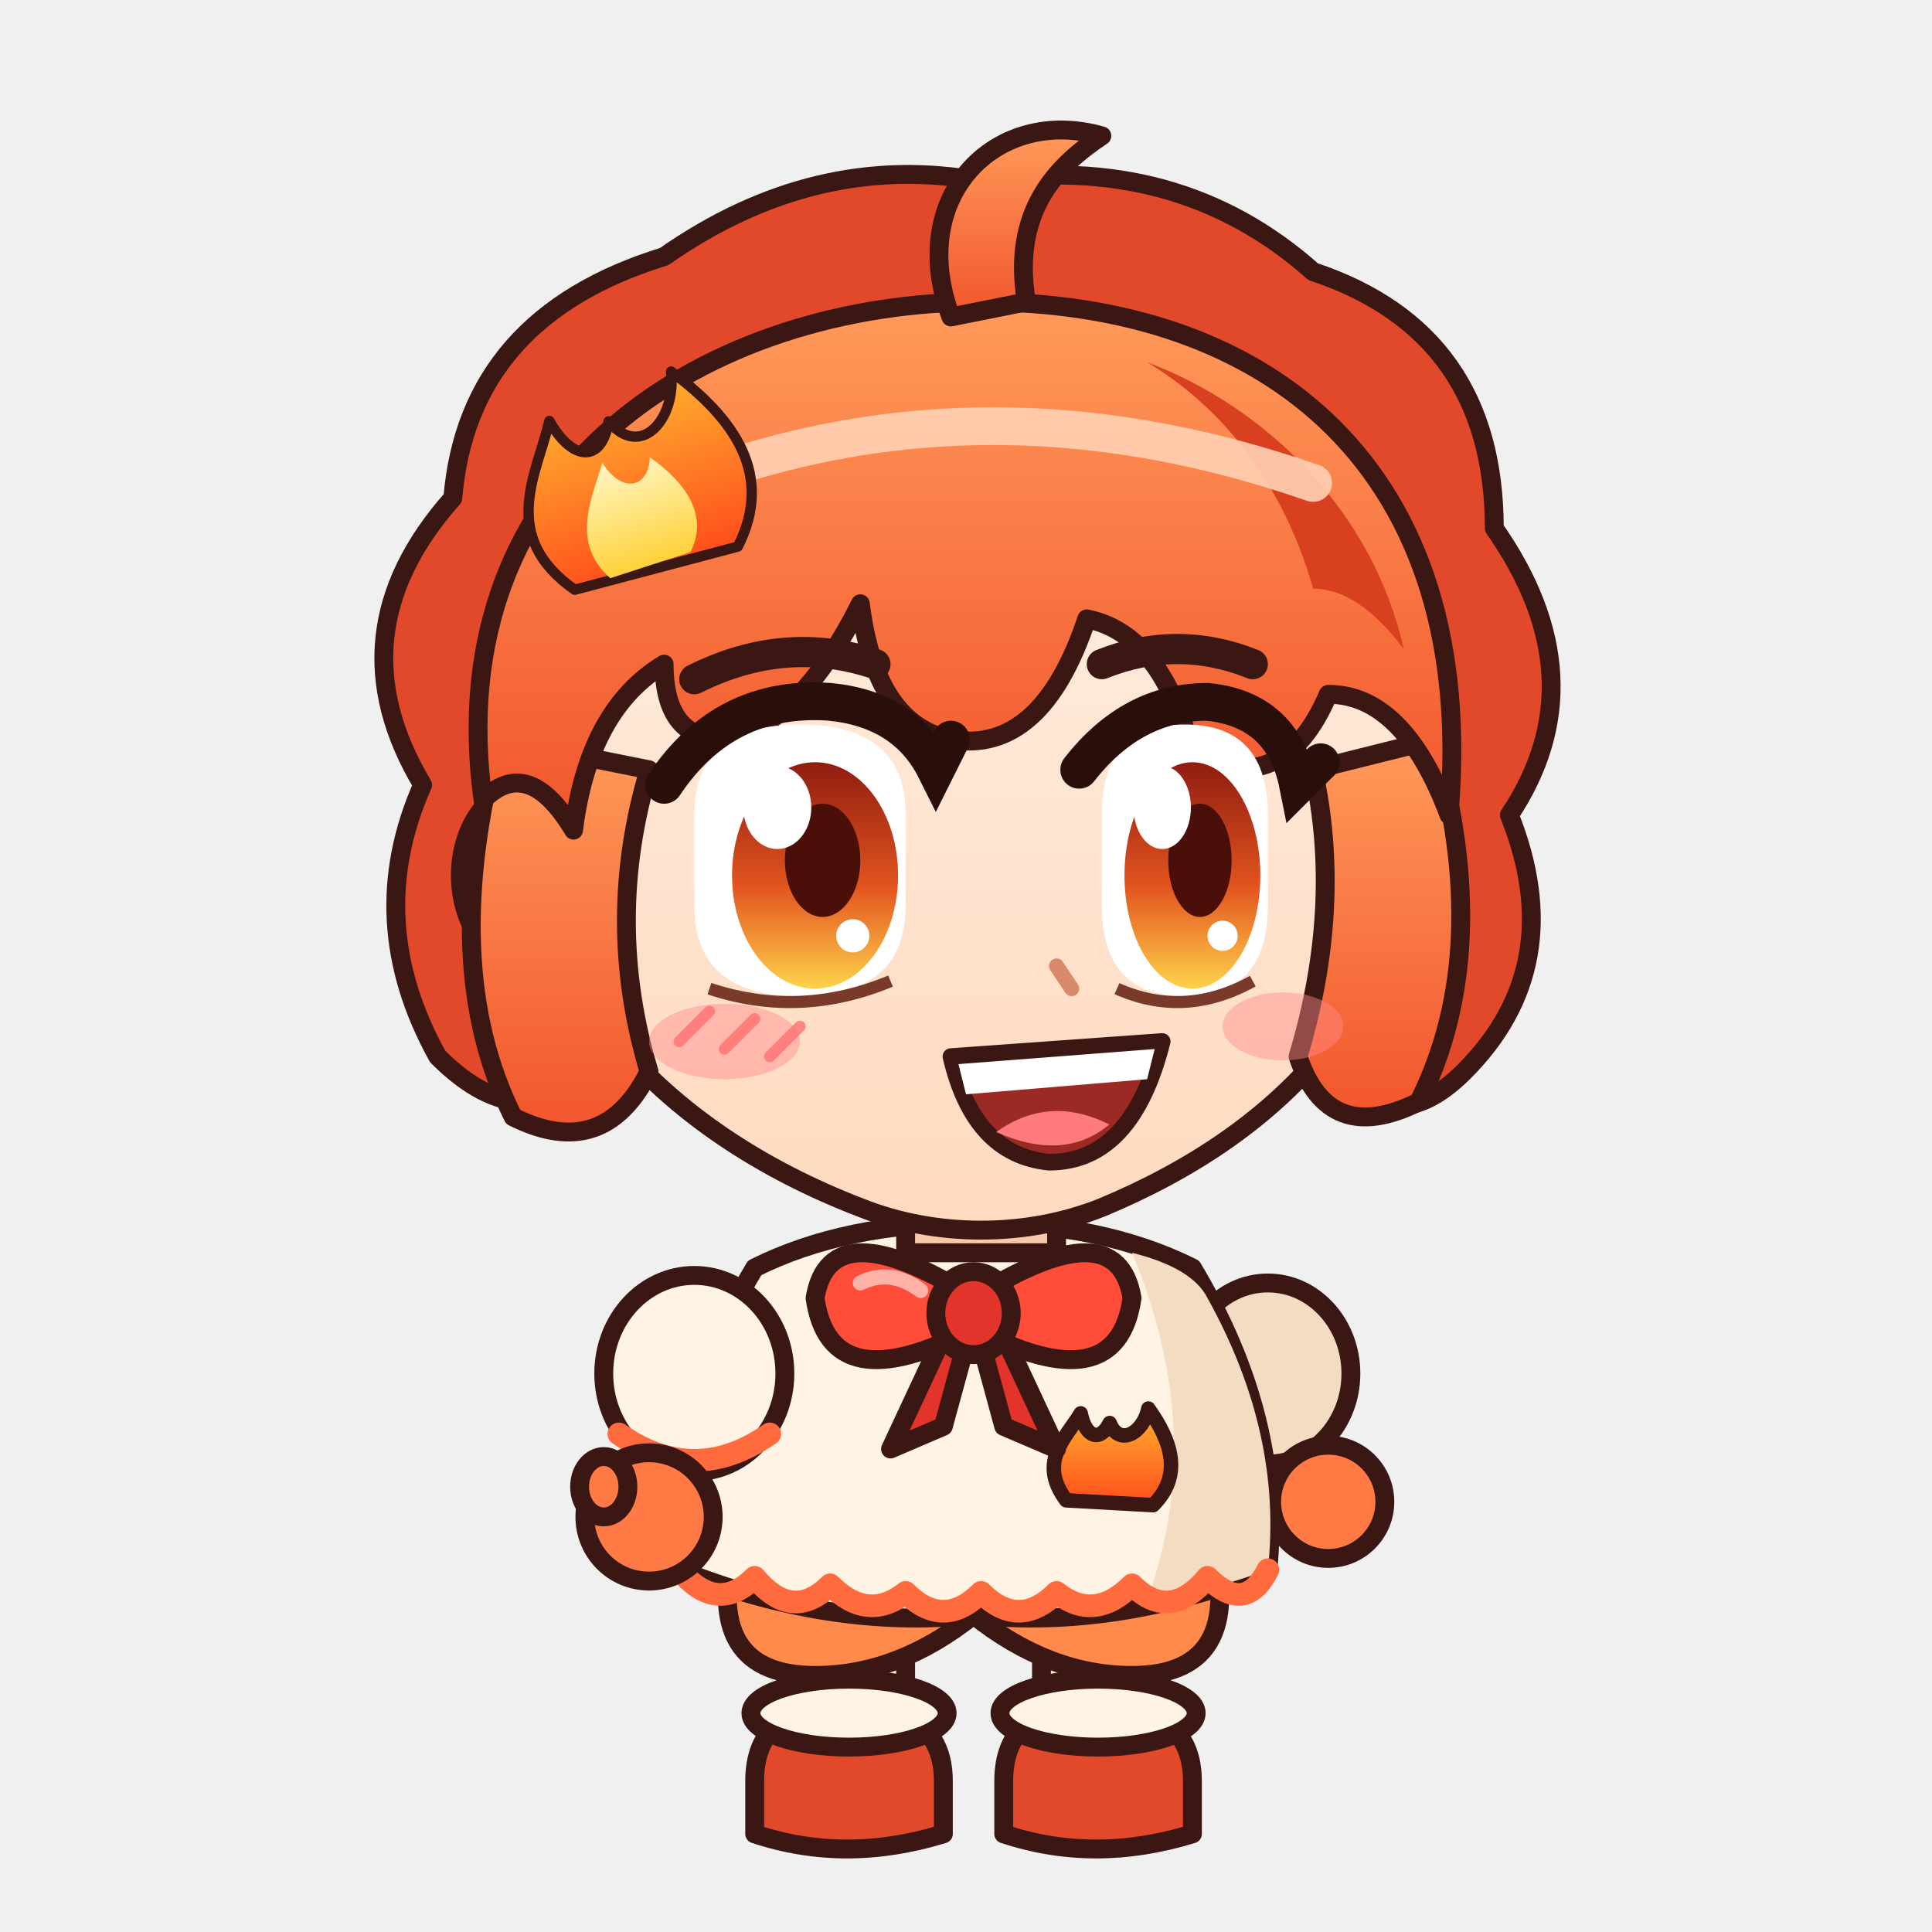
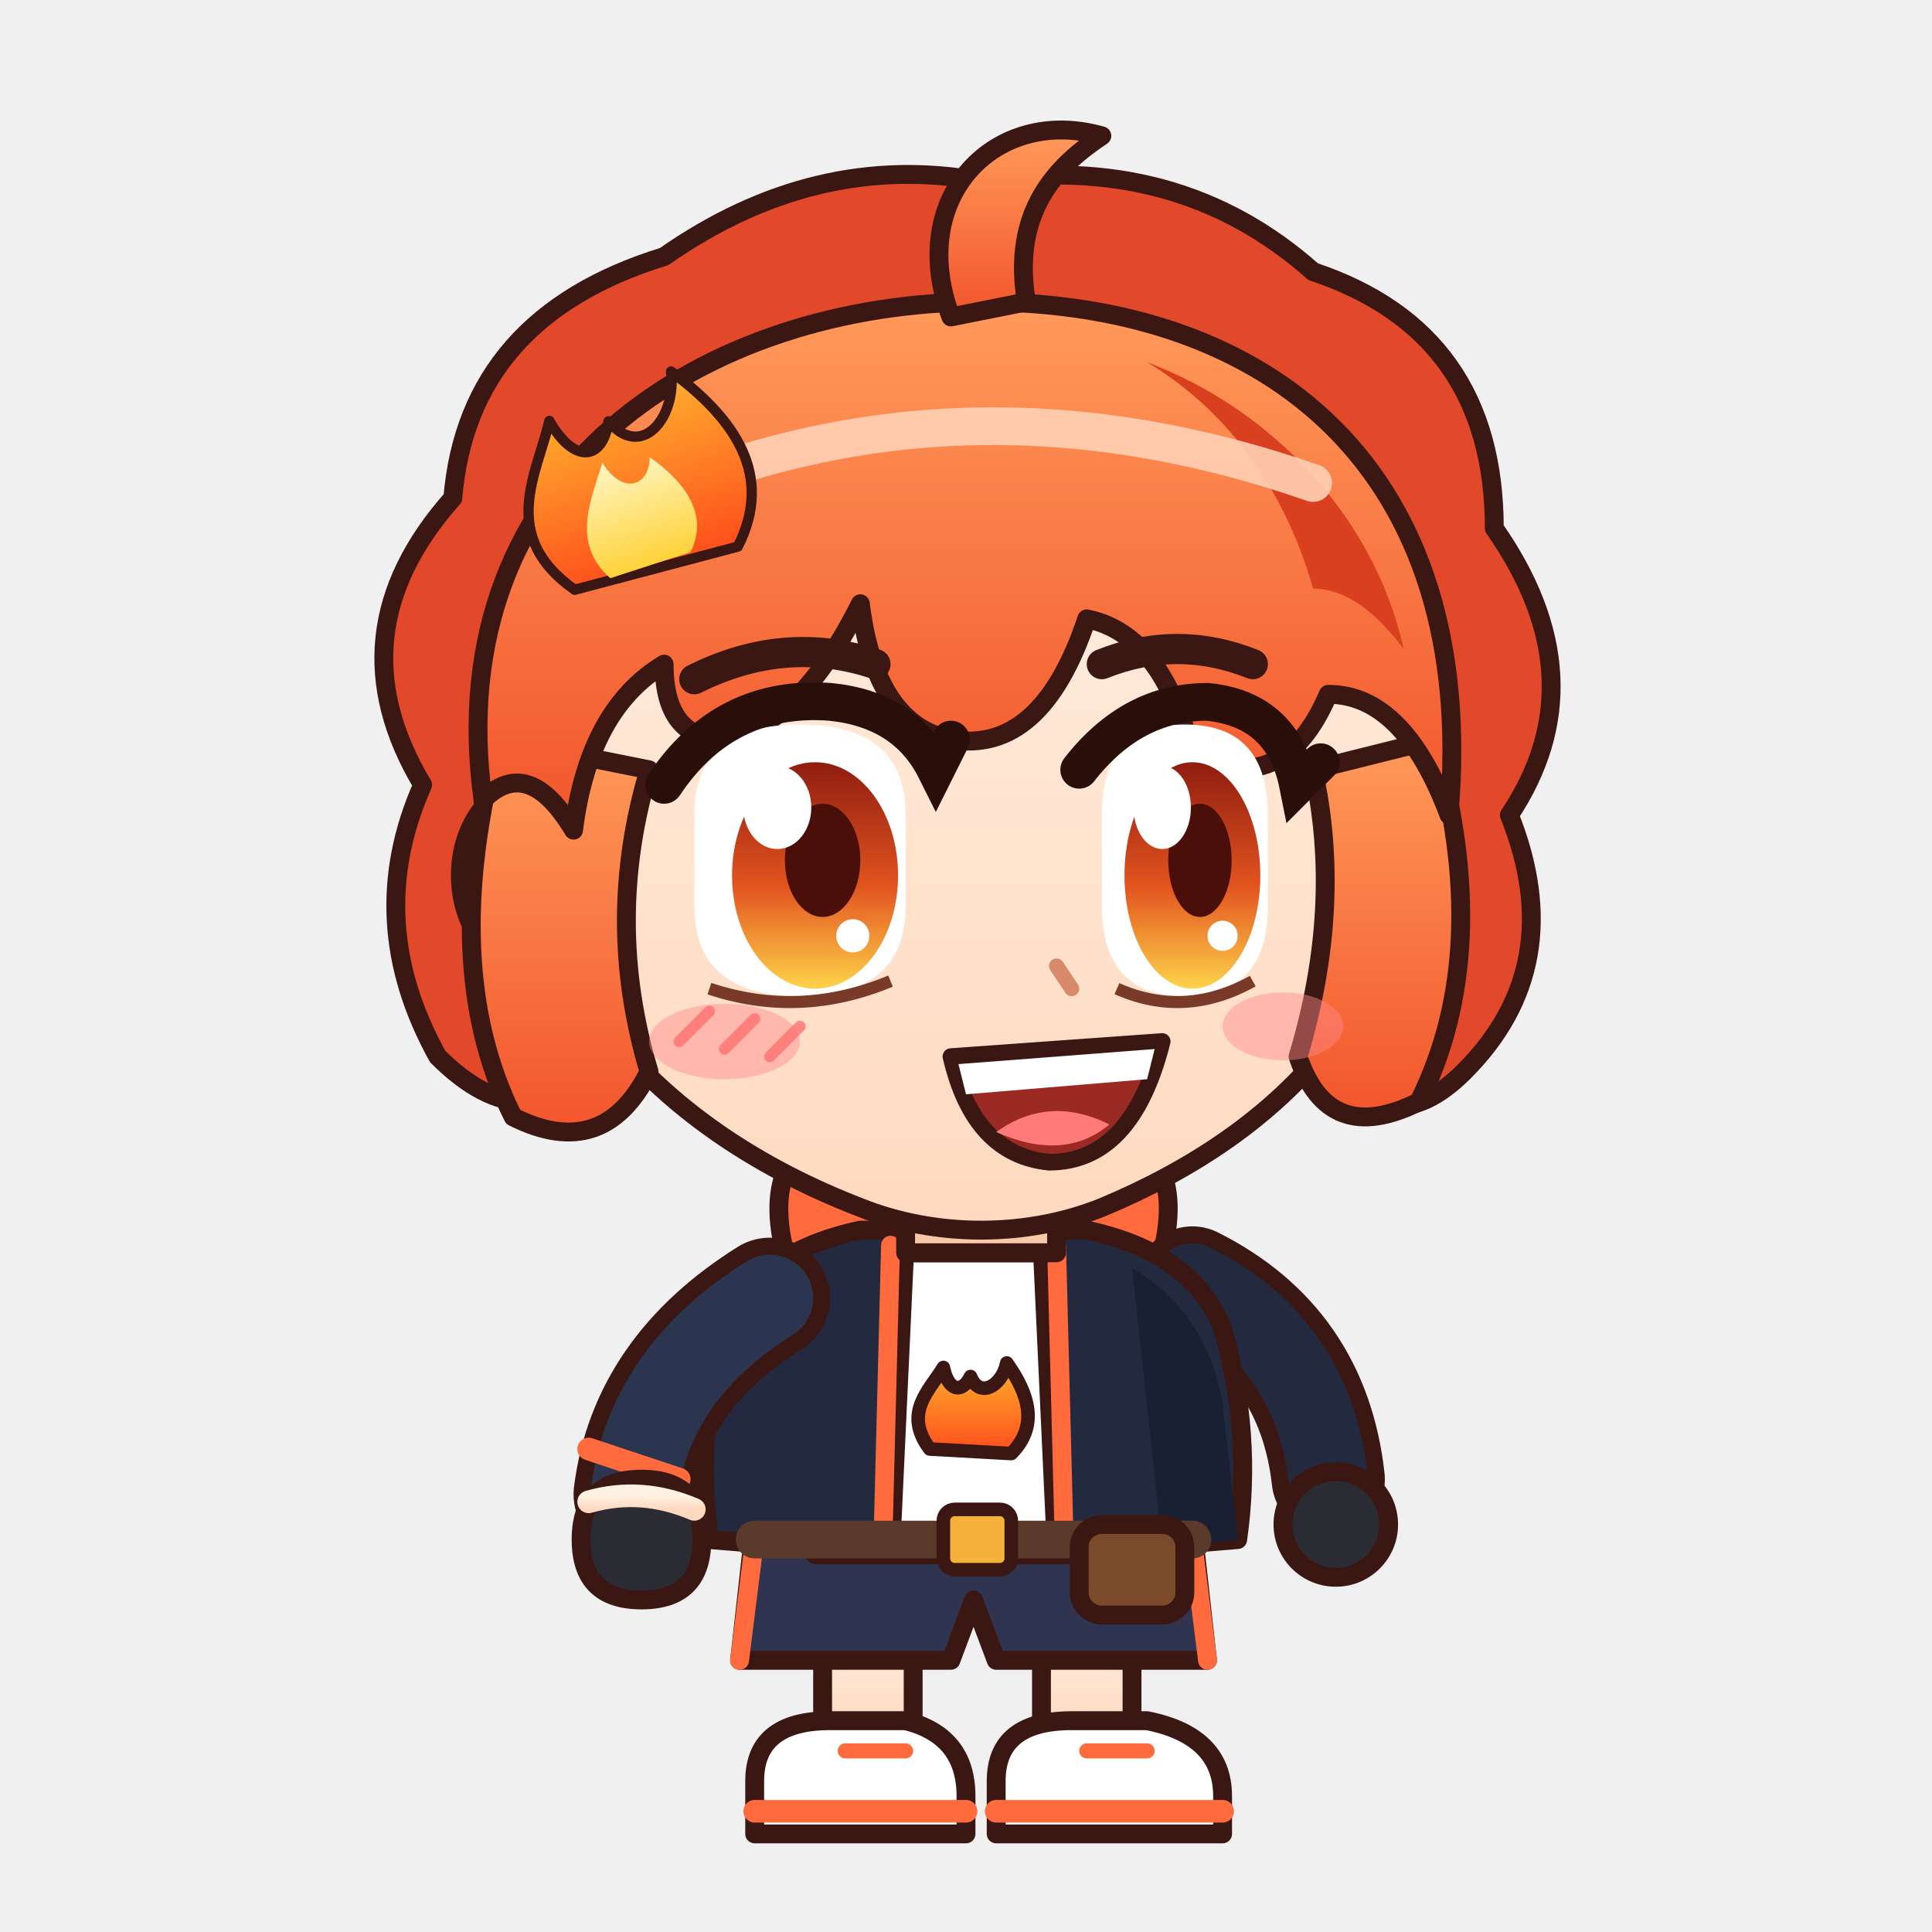
<svg xmlns="http://www.w3.org/2000/svg" viewBox="0 0 256 256" width="256" height="256">
  <defs>
    <linearGradient id="skin" x1="0" y1="0" x2="0" y2="1">
      <stop offset="0" stop-color="#fff1e4" />
      <stop offset="1" stop-color="#ffd9bf" />
    </linearGradient>
    <linearGradient id="hair" x1="0" y1="0" x2="0" y2="1">
      <stop offset="0" stop-color="#ff9a5a" />
      <stop offset="1" stop-color="#f2552c" />
    </linearGradient>
    <linearGradient id="iris" x1="0" y1="0" x2="0" y2="1">
      <stop offset="0" stop-color="#8f1d10" />
      <stop offset="0.55" stop-color="#e2541f" />
      <stop offset="1" stop-color="#ffd24a" />
    </linearGradient>
    <linearGradient id="jacket" x1="0" y1="0" x2="1" y2="0">
      <stop offset="0" stop-color="#ff8a45" />
      <stop offset="1" stop-color="#f06a2a" />
    </linearGradient>
    <linearGradient id="flameOut" x1="0" y1="1" x2="0" y2="0">
      <stop offset="0" stop-color="#ff4d1c" />
      <stop offset="1" stop-color="#ffb02e" />
    </linearGradient>
    <linearGradient id="flameIn" x1="0" y1="1" x2="0" y2="0">
      <stop offset="0" stop-color="#ffd23a" />
      <stop offset="1" stop-color="#fff6c4" />
    </linearGradient>
  </defs>
  <g stroke="#3a1712" stroke-width="2.5" stroke-linejoin="round" stroke-linecap="round">
    <path d="M58 140 Q48 122 56 104 Q44 84 60 66 Q62 42 88 34 Q108 20 130 24 Q156 20 174 36 Q198 44 198 70 Q212 90 200 108 Q208 128 194 142 Q184 152 176 140 L80 140 Q70 152 58 140 Z" fill="#e2482a" />
-     <ellipse cx="168" cy="182" rx="11" ry="12" fill="#f3dcc2" />
-     <circle cx="176" cy="199" r="7.5" fill="#ff7a45" />
-     <rect x="108" y="212" width="12" height="18" fill="url(#skin)" />
-     <rect x="138" y="212" width="12" height="18" fill="url(#skin)" />
-     <path d="M100 236 Q100 226 112 226 Q125 226 125 236 L125 243 Q112 247 100 243 Z" fill="#e2482a" />
-     <path d="M133 236 Q133 226 145 226 Q158 226 158 236 L158 243 Q145 247 133 243 Z" fill="#e2482a" />
-     <ellipse cx="112.5" cy="227" rx="13" ry="4.5" fill="#fff4e4" />
-     <ellipse cx="145.5" cy="227" rx="13" ry="4.5" fill="#fff4e4" />
-     <path d="M98 202 Q92 222 108 222 Q119 222 129 214 Q139 222 150 222 Q166 222 160 202 Z" fill="#ff8a4c" />
-     <path d="M100 168 Q112 162 129 162 Q146 162 158 168 Q170 188 168 208 Q148 216 129 214 Q110 216 90 208 Q88 188 100 168 Z" fill="#fff4e4" />
-     <path d="M150 166 Q158 168 160 172 Q170 190 168 208 Q160 211 152 212 Q160 190 150 166 Z" fill="#f3dcc2" stroke="none" />
-     <path d="M90 208 Q95 214 100 209 Q105 215 110 210 Q115 215 120 211 Q125 216 130 211 Q135 216 140 211 Q145 215 150 210 Q155 215 160 209 Q165 214 168 208" fill="none" stroke="#ff6b3d" stroke-width="3" />
-     <g transform="translate(140 186) scale(0.32)" stroke-width="6">
+     <path d="M104 166 Q100 150 116 148 L142 148 Q158 150 154 166 Z" fill="#ff6b3d" />
+     <path d="M158 170 Q174 178 176 196" fill="none" stroke="#3a1712" stroke-width="15" stroke-linecap="round" />
+     <path d="M158 170 Q174 178 176 196" fill="none" stroke="#232a40" stroke-width="10.5" stroke-linecap="round" />
+     <circle cx="177" cy="202" r="7" fill="#2b2b33" />
+     <rect x="109" y="214" width="12" height="16" fill="url(#skin)" />
+     <rect x="138" y="214" width="12" height="16" fill="url(#skin)" />
+     <path d="M100 236 Q100 228 110 228 L120 228 Q128 230 128 238 L128 243 L100 243 Z" fill="#ffffff" />
+     <path d="M132 236 Q132 228 142 228 L152 228 Q162 230 162 238 L162 243 L132 243 Z" fill="#ffffff" />
+     <path d="M100 240 L128 240 M132 240 L162 240" stroke="#ff6b3d" stroke-width="3" />
+     <path d="M112 232 L120 232 M144 232 L152 232" stroke="#ff6b3d" stroke-width="2" />
+     <path d="M100 202 L158 202 L160 220 L132 220 L129 212 L126 220 L98 220 Z" fill="#2f3550" />
+     <path d="M100 204 L98 220 M158 204 L160 220" stroke="#ff6b3d" stroke-width="2.5" />
+     <path d="M110 166 L148 166 L150 206 L108 206 Z" fill="#ffffff" />
+     <g transform="translate(122 180) scale(0.3)" stroke-width="6">
      <path d="M4 40 C-8 24 4 14 10 4 C12 14 18 16 22 8 C26 18 36 12 38 2 C48 16 52 30 40 42 Z" fill="url(#flameOut)" />
    </g>
-     <path d="M129 172 Q110 160 108 172 Q110 186 129 176 Z" fill="#ff4d3a" />
-     <path d="M129 172 Q148 160 150 172 Q148 186 129 176 Z" fill="#ff4d3a" />
-     <path d="M125 177 L118 192 L125 189 L128 178 Z" fill="#e2342a" />
-     <path d="M133 177 L140 192 L133 189 L130 178 Z" fill="#e2342a" />
-     <ellipse cx="129" cy="174" rx="5" ry="5.5" fill="#e2342a" />
-     <path d="M114 170 Q118 168 122 171" fill="none" stroke="#ffb3a8" stroke-width="2" stroke-linecap="round" />
-     <ellipse cx="92" cy="182" rx="12" ry="13" fill="#fff4e4" />
-     <path d="M82 190 Q92 197 102 190" fill="none" stroke="#ff6b3d" stroke-width="3" />
-     <circle cx="86" cy="201" r="8.5" fill="#ff7a45" />
-     <ellipse cx="80" cy="197" rx="3.2" ry="4" fill="#ff7a45" />
+     <path d="M96 176 Q100 166 114 163 L120 163 L118 206 L94 204 Q92 190 96 176 Z" fill="#232a40" />
+     <path d="M162 176 Q158 166 144 163 L138 163 L140 206 L164 204 Q166 190 162 176 Z" fill="#232a40" />
+     <path d="M118 165 L117 204 M140 165 L141 204" stroke="#ff6b3d" stroke-width="2.5" />
+     <path d="M150 168 Q160 174 162 186 L164 204 L154 205 Z" fill="#1a2033" stroke="none" />
+     <path d="M100 204 L158 204" stroke="#5a3a2a" stroke-width="5" />
+     <rect x="125" y="200" width="9" height="8" rx="1.5" fill="#f4b23c" stroke-width="1.8" />
+     <rect x="143" y="202" width="14" height="12" rx="3" fill="#7a4a2a" />
+     <path d="M102 172 Q86 182 84 198" fill="none" stroke="#3a1712" stroke-width="16" stroke-linecap="round" />
+     <path d="M102 172 Q86 182 84 198" fill="none" stroke="#2c3550" stroke-width="11.5" stroke-linecap="round" />
+     <path d="M78 192 L90 196" stroke="#ff6b3d" stroke-width="3" />
+     <path d="M77 204 Q77 196 85 196 Q93 196 93 204 Q93 212 85 212 Q77 212 77 204 Z" fill="#2b2b33" />
+     <path d="M78 199 Q85 197 92 200" fill="none" stroke="url(#skin)" stroke-width="3" />
    <rect x="120" y="150" width="20" height="16" fill="#f7c9a8" />
    <ellipse cx="70" cy="116" rx="9" ry="12" fill="url(#skin)" />
    <path d="M70 110 Q74 116 70 122" fill="none" stroke="#e8a98a" stroke-width="2" />
    <path d="M68 100 C68 62 100 48 128 48 C162 48 188 66 188 102 C188 132 170 150 146 160 C136 164 124 164 114 160 C88 150 68 130 68 100 Z" fill="url(#skin)" />
    <path d="M66 98 Q58 128 68 148 Q80 154 86 142 Q80 122 86 102 Z" fill="url(#hair)" />
    <path d="M190 98 Q198 126 188 146 Q176 152 172 140 Q178 120 174 102 Z" fill="url(#hair)" />
    <path d="M64 106 C58 62 94 40 130 40 C168 40 196 62 192 108 Q186 92 176 92 Q170 106 158 100 Q154 84 144 82 Q138 100 126 98 Q116 96 114 80 Q106 96 96 98 Q88 98 88 88 Q78 94 76 110 Q70 100 64 106 Z" fill="url(#hair)" />
    <path d="M152 48 C168 54 182 68 186 86 Q180 78 174 78 C170 64 162 54 152 48 Z" fill="#d9401f" stroke="none" />
    <path d="M126 42 C120 26 132 14 146 18 C140 22 134 28 136 40 Z" fill="url(#hair)" />
    <path d="M86 66 Q128 48 174 64" fill="none" stroke="#ffd0b4" stroke-width="5" opacity="0.9" />
    <path d="M92 90 Q104 84 116 88" fill="none" stroke-width="4" />
    <path d="M146 88 Q156 84 166 88" fill="none" stroke-width="4" />
  </g>
  <g>
    <path d="M92 108 Q92 96 106 96 Q120 96 120 108 L120 120 Q120 132 106 132 Q92 132 92 120 Z" fill="#ffffff" />
    <ellipse cx="108" cy="116" rx="11" ry="15" fill="url(#iris)" />
    <ellipse cx="109" cy="114" rx="5" ry="7.5" fill="#4a0f08" />
    <ellipse cx="103" cy="107" rx="4.5" ry="5.5" fill="#ffffff" />
    <circle cx="113" cy="124" r="2.2" fill="#ffffff" />
    <path d="M88 104 Q96 92 110 93 Q120 94 124 102 L126 98" fill="none" stroke="#2a0e0a" stroke-width="5" stroke-linecap="round" />
    <path d="M94 131 Q106 135 118 130" fill="none" stroke="#7a3a2a" stroke-width="1.6" />
    <path d="M146 108 Q146 96 157 96 Q168 96 168 108 L168 120 Q168 132 157 132 Q146 132 146 120 Z" fill="#ffffff" />
    <ellipse cx="158" cy="116" rx="9" ry="15" fill="url(#iris)" />
    <ellipse cx="159" cy="114" rx="4.2" ry="7.5" fill="#4a0f08" />
    <ellipse cx="154" cy="107" rx="3.8" ry="5.5" fill="#ffffff" />
    <circle cx="162" cy="124" r="2" fill="#ffffff" />
    <path d="M143 102 Q150 93 160 93 Q170 94 172 104 L175 101" fill="none" stroke="#2a0e0a" stroke-width="5" stroke-linecap="round" />
    <path d="M148 131 Q157 135 166 130" fill="none" stroke="#7a3a2a" stroke-width="1.6" />
  </g>
  <ellipse cx="96" cy="138" rx="10" ry="5" fill="#ff8a8a" opacity="0.45" />
  <ellipse cx="170" cy="136" rx="8" ry="4.5" fill="#ff8a8a" opacity="0.45" />
  <path d="M90 138 L94 134 M96 139 L100 135 M102 140 L106 136" stroke="#ff7070" stroke-width="1.5" stroke-linecap="round" opacity="0.8" />
  <path d="M140 128 L142 131" stroke="#d98a6a" stroke-width="2" stroke-linecap="round" />
  <path d="M126 140 L154 138 Q150 154 139 154 Q129 153 126 140 Z" fill="#9c2a24" stroke="#3a1712" stroke-width="2.2" stroke-linejoin="round" />
  <path d="M127 141 L153 139 L152 143 L128 145 Z" fill="#ffffff" />
  <path d="M132 150 Q139 145 147 149 Q141 154 132 150 Z" fill="#ff7a7a" />
  <g stroke="#3a1712" stroke-width="2.2" stroke-linejoin="round" transform="translate(70 50) scale(0.62) rotate(-18 24 24)">
    <path d="M4 40 C-8 24 4 14 10 4 C12 14 18 16 22 8 C26 18 36 12 38 2 C48 16 52 30 40 42 Z" fill="url(#flameOut)" />
    <path d="M12 40 C6 30 14 22 18 16 C20 24 26 24 28 18 C34 26 36 34 30 40 Z" fill="url(#flameIn)" stroke="none" />
  </g>
</svg>
